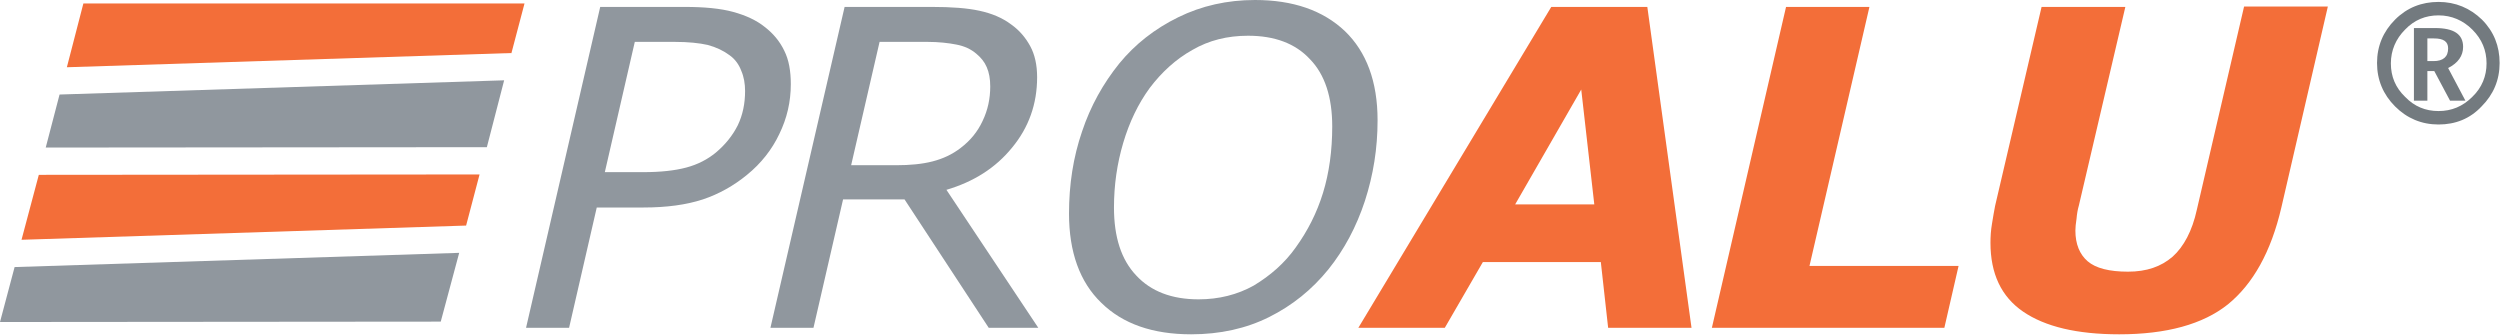
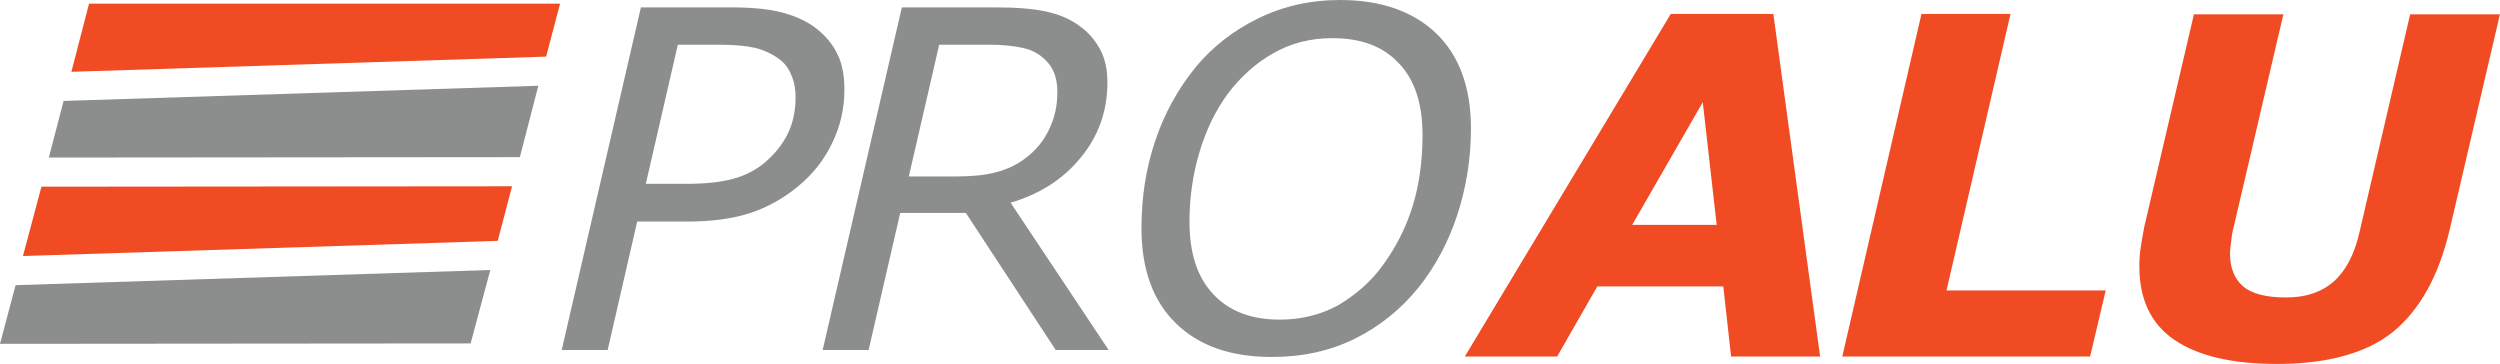
- <svg xmlns="http://www.w3.org/2000/svg" version="1.1" x="0px" y="0px" viewBox="0 0 650.6 87" enable-background="new 0 0 650.6 87" xml:space="preserve">
+ <svg xmlns="http://www.w3.org/2000/svg" version="1.1" x="0px" y="0px" viewBox="0 0 609.3 88.6" enable-background="new 0 0 609.3 88.6" xml:space="preserve">
  <g id="Vrstva_2">
</g>
  <g id="Vrstva_1">
+     <polygon fill="#F04B23" points="124.8,45.4 10.1,45.5 5.6,62.4 121.3,58.7  " />
+     <polygon fill="#8C8D8D" points="15.5,24.6 11.9,38.4 126.7,38.3 131.2,20.9  " />
+     <polygon fill="#F04B23" points="133.1,13.8 136.5,0.9 21.7,0.9 17.4,17.5  " />
+     <polygon fill="#8C8D8D" points="3.8,69.5 0,83.8 114.7,83.7 119.5,65.8  " />
    <g>
      <g>
-         <polygon fill="#F36E39" points="124.8,45.4 10.1,45.5 5.6,62.4 121.3,58.7    " />
-         <polygon fill="#90979E" points="15.5,24.6 11.9,38.4 126.7,38.3 131.2,20.9    " />
-         <polygon fill="#F36E39" points="133.1,13.8 136.5,0.9 21.7,0.9 17.4,17.5    " />
-         <polygon fill="#90979E" points="3.8,69.5 0,83.8 114.7,83.7 119.5,65.8    " />
-       </g>
-       <g>
-         <g>
-           <path fill="#90979E" d="M194.4,45.5c-3.4,2.8-7.3,5-11.5,6.4c-4.3,1.4-9.4,2.1-15.4,2.1h-12.2l-7.2,31.3h-11.2l19.3-83.5h22      c5.1,0,9.3,0.4,12.6,1.3c3.3,0.9,6.1,2.2,8.2,3.9c2.2,1.7,3.9,3.7,5.1,6.2c1.2,2.4,1.7,5.3,1.7,8.7c0,4.6-1,8.9-3,13      C200.9,38.9,198.1,42.5,194.4,45.5z M193.9,23.7c0-1.9-0.3-3.7-1-5.3c-0.6-1.6-1.6-3-3-4c-1.6-1.2-3.5-2.1-5.7-2.7      c-2.2-0.5-5.1-0.8-8.6-0.8h-10.4l-7.8,33.9h10c4.5,0,8.2-0.4,11.2-1.2c3-0.8,5.5-2.1,7.7-3.9c2.5-2.1,4.4-4.5,5.7-7.1      C193.3,29.9,193.9,26.9,193.9,23.7z" />
-           <path fill="#90979E" d="M270.2,85.3h-12.9l-21.9-33.4h-16l-7.7,33.4h-11.2l19.3-83.5h22.7c5.1,0,9.2,0.3,12.4,1      c3.2,0.7,5.9,1.8,8.3,3.6c2.1,1.5,3.7,3.4,4.9,5.6c1.2,2.2,1.8,4.9,1.8,8.1c0,7-2.2,13.1-6.5,18.3c-4.3,5.3-10,8.9-17.1,11      L270.2,85.3z M257.7,22.5c0-2-0.3-3.6-0.9-5c-0.6-1.4-1.5-2.5-2.7-3.5c-1.4-1.2-3.1-2-5.2-2.4c-2-0.4-4.6-0.7-7.5-0.7h-12.5      L221.5,43h11.7c3.6,0,6.8-0.3,9.5-1c2.7-0.7,5.1-1.8,7.3-3.5c2.5-1.9,4.4-4.2,5.7-7C257.1,28.6,257.7,25.6,257.7,22.5z" />
-           <path fill="#90979E" d="M358.5,31.3c0,7.3-1.1,14.2-3.3,21c-2.2,6.7-5.4,12.7-9.5,17.8c-4.3,5.3-9.4,9.4-15.4,12.4      c-6,3-12.8,4.5-20.3,4.5c-10,0-17.8-2.7-23.4-8.2c-5.6-5.4-8.4-13.2-8.4-23.2c0-7.6,1.1-14.7,3.4-21.4      c2.2-6.6,5.5-12.5,9.7-17.7c4.1-5,9.2-9,15.3-12c6.1-3,12.8-4.5,20-4.5c9.9,0,17.7,2.7,23.4,8.1      C355.6,13.5,358.5,21.2,358.5,31.3z M337.2,64.4c3.1-4.3,5.5-9,7.1-14.2c1.6-5.2,2.4-11,2.4-17.3c0-7.6-1.9-13.5-5.8-17.5      c-3.8-4.1-9.2-6.1-16.1-6.1c-5.4,0-10.2,1.2-14.5,3.7c-4.3,2.4-8,5.8-11.1,9.9c-3,4.1-5.3,8.9-6.9,14.3      c-1.6,5.4-2.4,11-2.4,16.8c0,7.7,1.9,13.6,5.8,17.7c3.8,4.1,9.2,6.2,16.2,6.2c5.3,0,10.1-1.2,14.4-3.6      C330.6,71.7,334.3,68.5,337.2,64.4z" />
-         </g>
-       </g>
-       <g>
-         <path fill="#F36E39" d="M440.2,85.3h-21.7l-1.9-17.1h-30.7L376,85.3h-22.5l50.2-83.5h25L440.2,85.3z M414.9,53.2l-3.4-29.9     l-17.2,29.9H414.9z" />
-         <path fill="#F36E39" d="M506,85.3h-60.5l19.3-83.5h21.7l-15.6,67.4h38.8L506,85.3z" />
-         <path fill="#F36E39" d="M605.8,1.7L593.7,54c-2.7,11.6-7.4,19.9-13.9,25.2c-6.5,5.2-16,7.8-28.3,7.8c-11,0-19.3-2-25-5.9     c-5.7-3.9-8.5-9.9-8.5-17.9c0-1.6,0.1-3.3,0.4-5c0.3-1.7,0.5-3.2,0.8-4.6l12.1-51.8h21.8L541,53.5c-0.3,1-0.5,2.2-0.6,3.4     c-0.2,1.3-0.3,2.3-0.3,3.1c0,3.5,1.1,6.2,3.2,8c2.1,1.8,5.6,2.7,10.5,2.7c4.8,0,8.6-1.3,11.6-3.9c2.9-2.6,5.1-6.7,6.3-12.2     l12.3-52.9H605.8z" />
+         <path fill="#8C8D8D" d="M194.4,45.5c-3.4,2.8-7.3,5-11.5,6.4c-4.3,1.4-9.4,2.1-15.4,2.1h-12.2l-7.2,31.3h-11.2l19.3-83.5h22     c5.1,0,9.3,0.4,12.6,1.3c3.3,0.9,6.1,2.2,8.2,3.9c2.2,1.7,3.9,3.7,5.1,6.2c1.2,2.4,1.7,5.3,1.7,8.7c0,4.6-1,8.9-3,13     C200.9,38.9,198.1,42.5,194.4,45.5z M193.9,23.7c0-1.9-0.3-3.7-1-5.3c-0.6-1.6-1.6-3-3-4c-1.6-1.2-3.5-2.1-5.7-2.7     c-2.2-0.5-5.1-0.8-8.6-0.8h-10.4l-7.8,33.9h10c4.5,0,8.2-0.4,11.2-1.2c3-0.8,5.5-2.1,7.7-3.9c2.5-2.1,4.4-4.5,5.7-7.1     C193.3,29.9,193.9,26.9,193.9,23.7z" />
+         <path fill="#8C8D8D" d="M270.2,85.3h-12.9l-21.9-33.4h-16l-7.7,33.4h-11.2l19.3-83.5h22.7c5.1,0,9.2,0.3,12.4,1     c3.2,0.7,5.9,1.8,8.3,3.6c2.1,1.5,3.7,3.4,4.9,5.6c1.2,2.2,1.8,4.9,1.8,8.1c0,7-2.2,13.1-6.5,18.3c-4.3,5.3-10,8.9-17.1,11     L270.2,85.3z M257.7,22.5c0-2-0.3-3.6-0.9-5c-0.6-1.4-1.5-2.5-2.7-3.5c-1.4-1.2-3.1-2-5.2-2.4c-2-0.4-4.6-0.7-7.5-0.7h-12.5     L221.5,43h11.7c3.6,0,6.8-0.3,9.5-1c2.7-0.7,5.1-1.8,7.3-3.5c2.5-1.9,4.4-4.2,5.7-7C257.1,28.6,257.7,25.6,257.7,22.5z" />
+         <path fill="#8C8D8D" d="M358.5,31.3c0,7.3-1.1,14.2-3.3,21c-2.2,6.7-5.4,12.7-9.5,17.8c-4.3,5.3-9.4,9.4-15.4,12.4     c-6,3-12.8,4.5-20.3,4.5c-10,0-17.8-2.7-23.4-8.2c-5.6-5.4-8.4-13.2-8.4-23.2c0-7.6,1.1-14.7,3.4-21.4c2.2-6.6,5.5-12.5,9.7-17.7     c4.1-5,9.2-9,15.3-12c6.1-3,12.8-4.5,20-4.5c9.9,0,17.7,2.7,23.4,8.1C355.6,13.5,358.5,21.2,358.5,31.3z M337.2,64.4     c3.1-4.3,5.5-9,7.1-14.2c1.6-5.2,2.4-11,2.4-17.3c0-7.6-1.9-13.5-5.8-17.5c-3.8-4.1-9.2-6.1-16.1-6.1c-5.4,0-10.2,1.2-14.5,3.7     c-4.3,2.4-8,5.8-11.1,9.9c-3,4.1-5.3,8.9-6.9,14.3c-1.6,5.4-2.4,11-2.4,16.8c0,7.7,1.9,13.6,5.8,17.7c3.8,4.1,9.2,6.2,16.2,6.2     c5.3,0,10.1-1.2,14.4-3.6C330.6,71.7,334.3,68.5,337.2,64.4z" />
      </g>
    </g>
    <g>
-       <path fill="#737A7F" d="M634.6,32.4c-4.4,0-8.2-1.6-11.3-4.7c-3.1-3.1-4.7-6.9-4.7-11.3c0-4.4,1.6-8.2,4.7-11.3    c3.1-3.1,6.9-4.6,11.3-4.6c4.4,0,8.2,1.6,11.3,4.6c3.1,3.1,4.6,6.9,4.6,11.3c0,4.4-1.6,8.2-4.7,11.3    C642.8,30.9,639,32.4,634.6,32.4z M634.6,28.9c3.4,0,6.3-1.2,8.8-3.7c2.5-2.4,3.7-5.4,3.7-8.7c0-3.4-1.2-6.3-3.7-8.8    c-2.4-2.4-5.4-3.7-8.8-3.7c-3.4,0-6.3,1.2-8.7,3.7c-2.4,2.4-3.7,5.4-3.7,8.8c0,3.4,1.2,6.3,3.7,8.7    C628.3,27.7,631.2,28.9,634.6,28.9z M628.2,26.2V7.3h5.5c4.9,0,7.3,1.6,7.3,4.9c0,2.3-1.3,4.2-3.9,5.5l4.5,8.5h-4l-4.1-7.7h-1.8    v7.7H628.2z M631.7,15.9h1.6c2.5,0,3.8-1.1,3.8-3.3c0-1.8-1.2-2.6-3.7-2.6h-1.7V15.9z" />
+       <path fill="#F04B23" d="M443.6,86.9h-21.7L420,69.8h-30.7l-9.8,17.1h-22.5l50.2-83.5h25L443.6,86.9z M418.4,54.9L415,24.9    l-17.2,29.9H418.4z" />
+       <path fill="#F04B23" d="M509.4,86.9H449l19.3-83.5h21.7l-15.6,67.4h38.8L509.4,86.9z" />
+       <path fill="#F04B23" d="M609.3,3.4l-12.2,52.3c-2.7,11.6-7.4,19.9-13.9,25.2c-6.5,5.2-16,7.8-28.3,7.8c-11,0-19.3-2-25-5.9    c-5.7-3.9-8.5-9.9-8.5-17.9c0-1.6,0.1-3.3,0.4-5c0.3-1.7,0.5-3.2,0.8-4.6l12.1-51.8h21.8l-12.1,51.8c-0.3,1-0.5,2.2-0.6,3.4    c-0.2,1.3-0.3,2.3-0.3,3.1c0,3.5,1.1,6.2,3.2,8c2.1,1.8,5.6,2.7,10.5,2.7c4.8,0,8.6-1.3,11.6-3.9c2.9-2.6,5.1-6.7,6.3-12.2    l12.3-52.9H609.3z" />
+     </g>
+     <g>
+       <path fill="#8C8D8D" d="M638.1,34.1c-4.4,0-8.2-1.6-11.3-4.7c-3.1-3.1-4.7-6.9-4.7-11.3c0-4.4,1.6-8.2,4.7-11.3    c3.1-3.1,6.9-4.6,11.3-4.6c4.4,0,8.2,1.6,11.3,4.6c3.1,3.1,4.6,6.9,4.6,11.3c0,4.4-1.6,8.2-4.7,11.3    C646.3,32.5,642.5,34.1,638.1,34.1z M638.1,30.6c3.4,0,6.3-1.2,8.8-3.7c2.5-2.4,3.7-5.4,3.7-8.7c0-3.4-1.2-6.3-3.7-8.8    c-2.4-2.4-5.4-3.7-8.8-3.7c-3.4,0-6.3,1.2-8.7,3.7c-2.4,2.4-3.7,5.4-3.7,8.8c0,3.4,1.2,6.3,3.7,8.7    C631.8,29.4,634.7,30.6,638.1,30.6z M631.6,27.8V8.9h5.5c4.9,0,7.3,1.6,7.3,4.9c0,2.3-1.3,4.2-3.9,5.5l4.5,8.5h-4l-4.1-7.7h-1.8    v7.7H631.6z M635.1,17.5h1.6c2.5,0,3.8-1.1,3.8-3.3c0-1.8-1.2-2.6-3.7-2.6h-1.7V17.5z" />
    </g>
  </g>
</svg>
